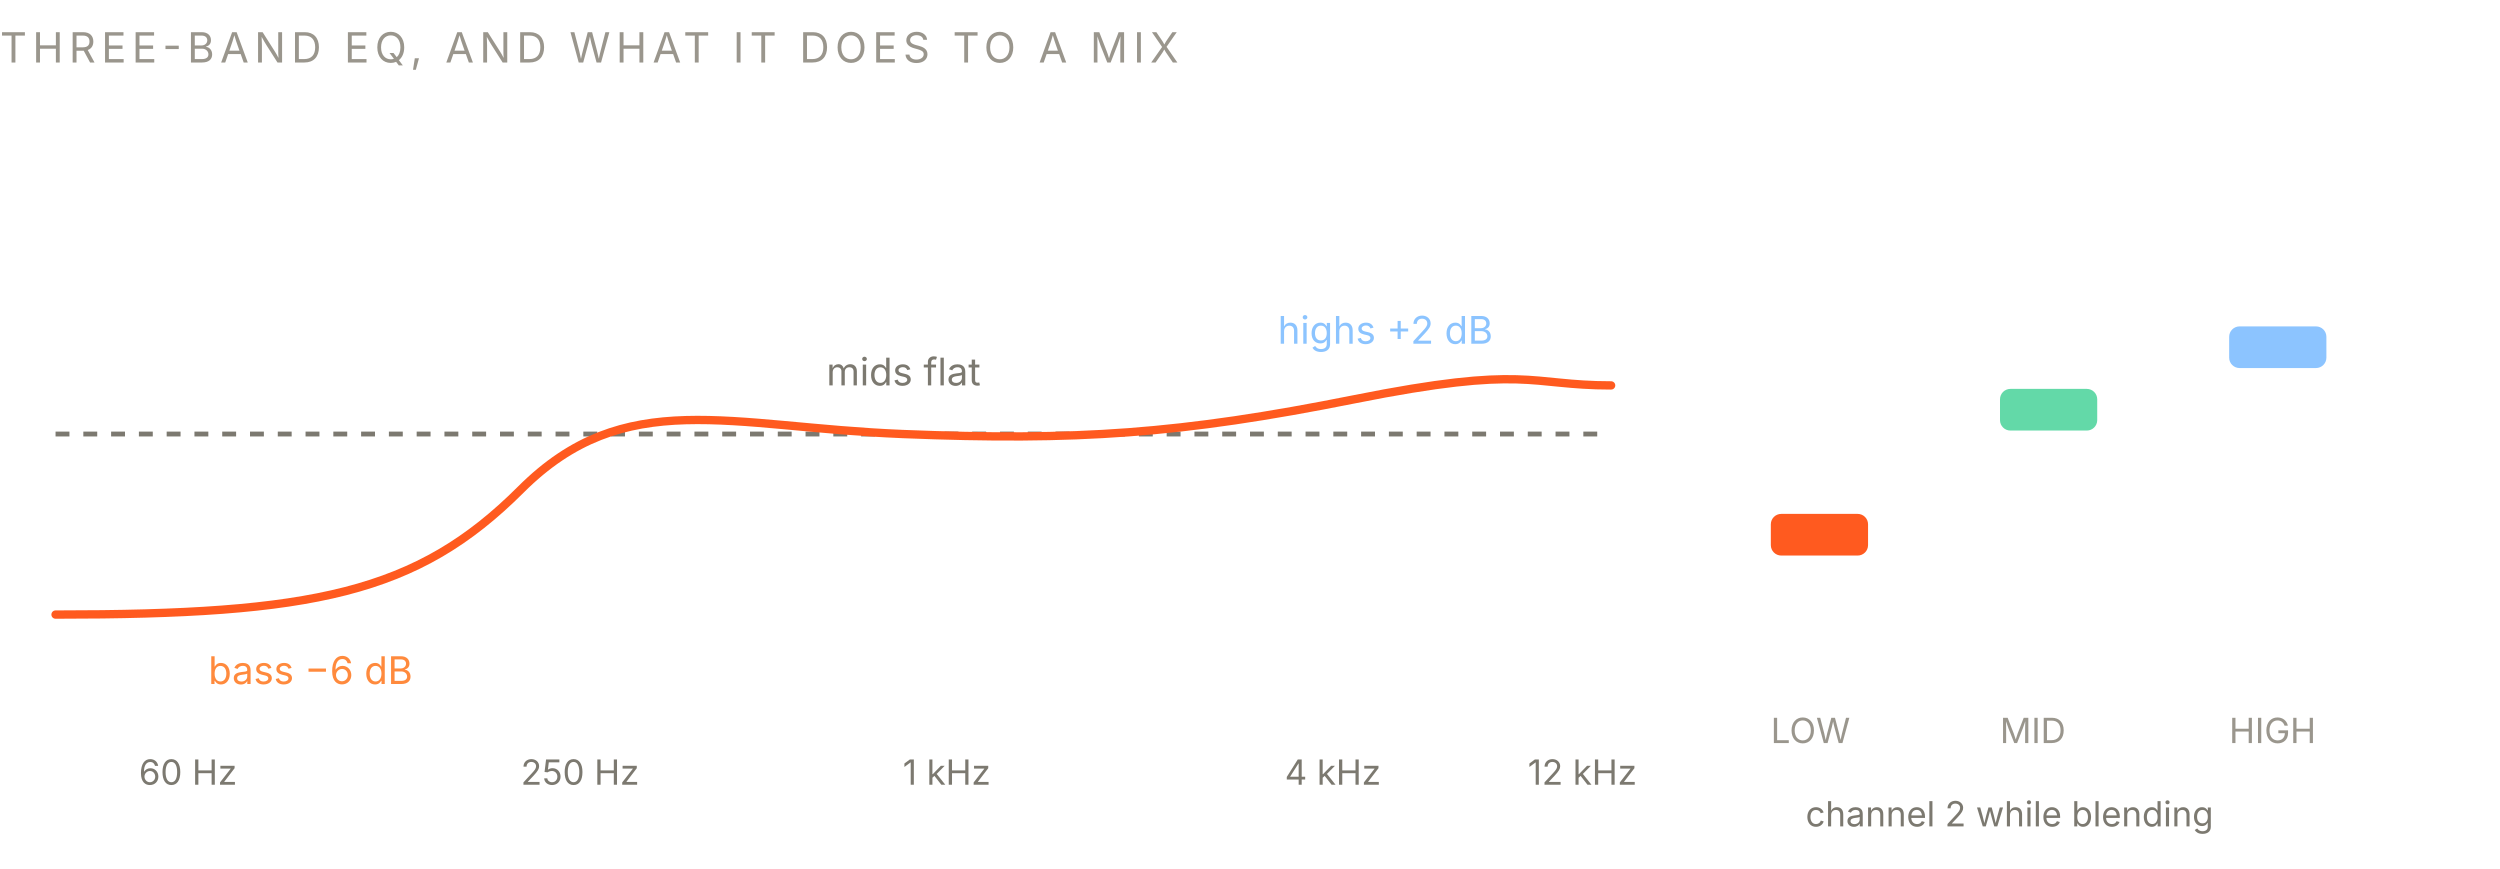
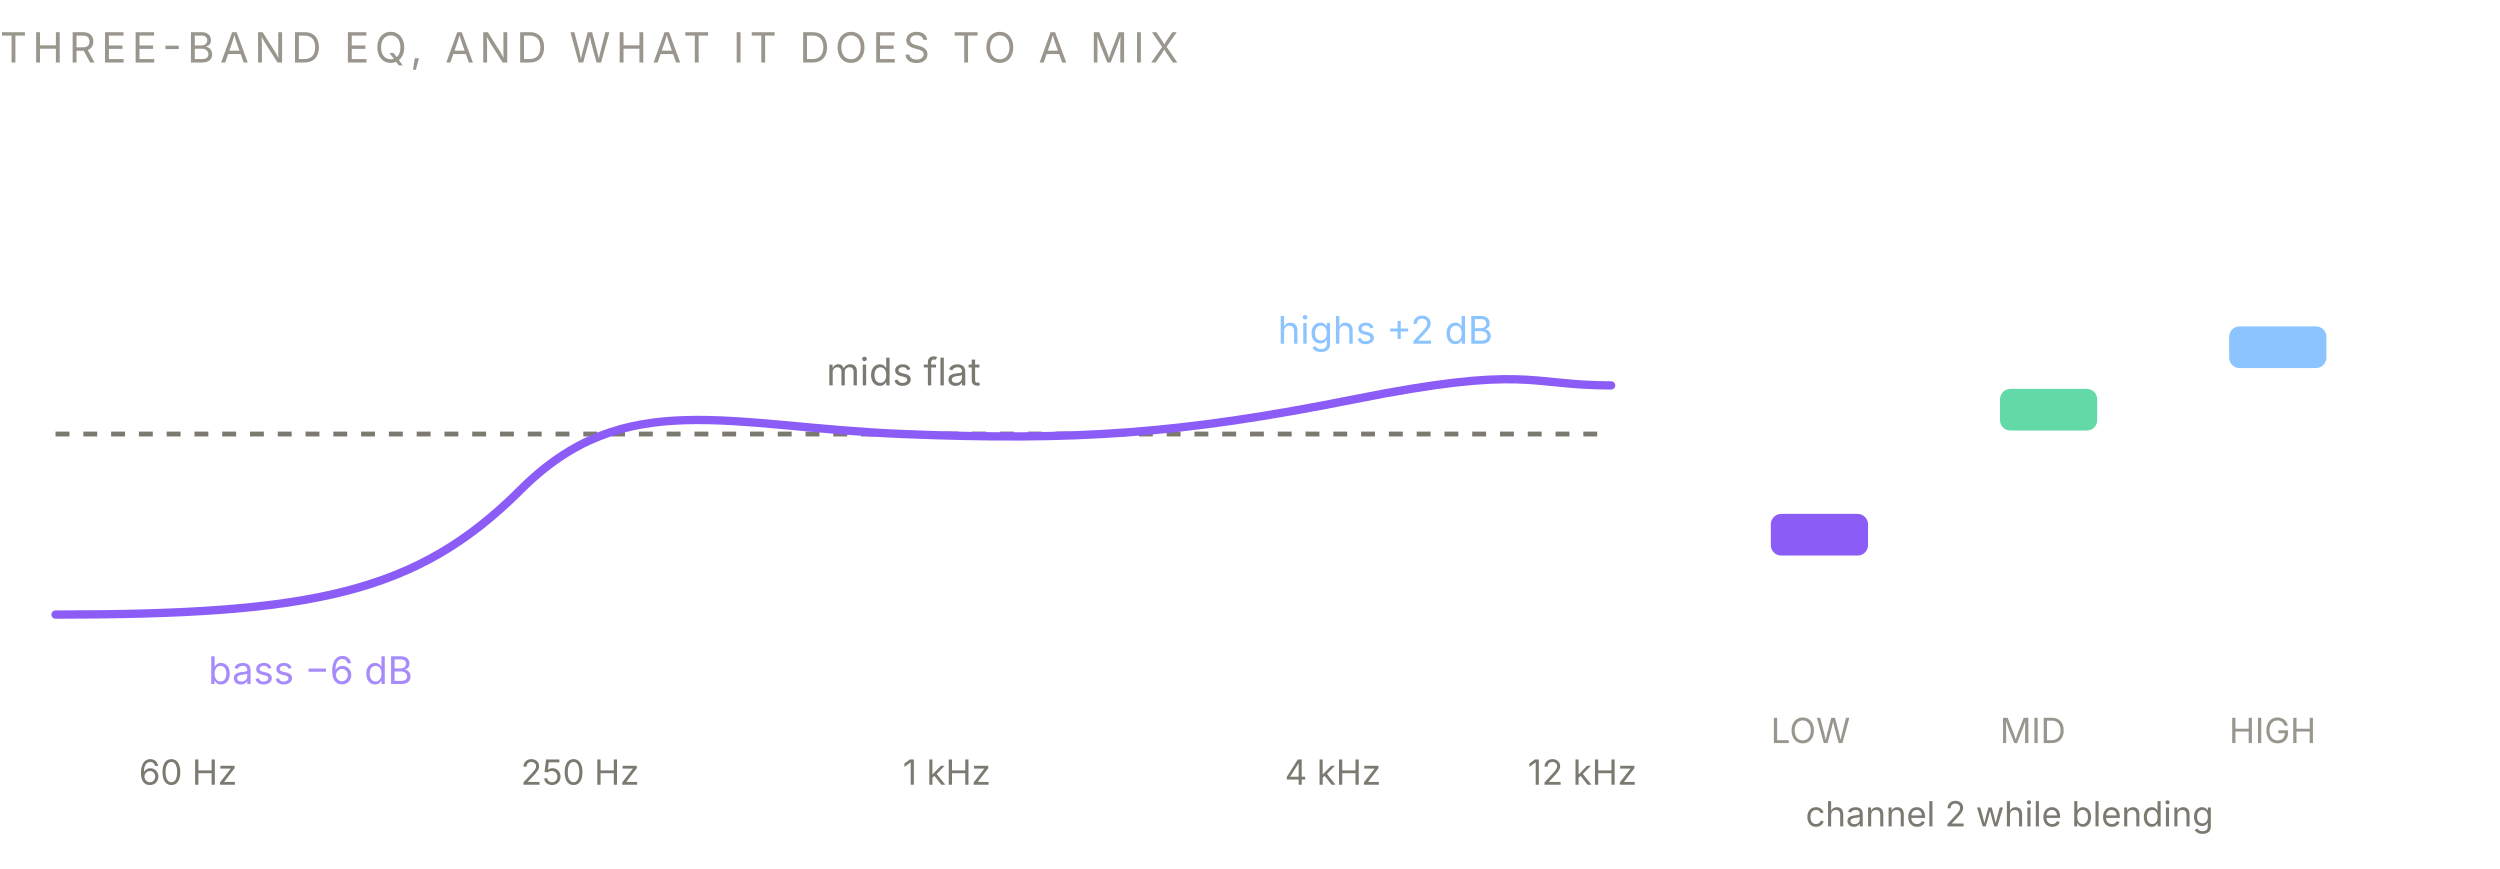
<svg xmlns="http://www.w3.org/2000/svg" viewBox="0 0 720 250" width="720" height="250" role="img" aria-label="Diagram: three-band EQ curve with a bass cut and treble lift, plus fader positions">
  <text x="0" y="18" fill="#9a968d" font-size="12" letter-spacing="1.6" font-family="Inter, system-ui, sans-serif">THREE-BAND EQ, AND WHAT IT DOES TO A MIX</text>
  <rect x="10" y="40" width="460" height="170" fill="rgba(255,255,255,.02)" stroke="rgba(255,255,255,.12)" rx="6" />
  <line x1="10" y1="40" x2="10" y2="210" stroke="rgba(255,255,255,.05)" />
  <line x1="56" y1="40" x2="56" y2="210" stroke="rgba(255,255,255,.05)" />
  <line x1="102" y1="40" x2="102" y2="210" stroke="rgba(255,255,255,.05)" />
  <line x1="148" y1="40" x2="148" y2="210" stroke="rgba(255,255,255,.05)" />
  <line x1="194" y1="40" x2="194" y2="210" stroke="rgba(255,255,255,.05)" />
  <line x1="240" y1="40" x2="240" y2="210" stroke="rgba(255,255,255,.05)" />
  <line x1="286" y1="40" x2="286" y2="210" stroke="rgba(255,255,255,.05)" />
  <line x1="332" y1="40" x2="332" y2="210" stroke="rgba(255,255,255,.05)" />
  <line x1="378" y1="40" x2="378" y2="210" stroke="rgba(255,255,255,.05)" />
  <line x1="424" y1="40" x2="424" y2="210" stroke="rgba(255,255,255,.05)" />
  <line x1="10" y1="125.0" x2="470" y2="125.0" stroke="rgba(255,255,255,.12)" stroke-dasharray="3 4" />
  <path d="M16 125.0 H464" stroke="#7c7970" stroke-width="1.4" stroke-dasharray="4 4" />
-   <path d="M16 177.0 C 90 177.0, 120 171.0, 150 141.0 S 210 123.0, 260 125.0 S 340 125.0, 390 115.0 S 440 111.0, 464 111.0" fill="none" stroke="#ff5a1f" stroke-width="2.4" stroke-linecap="round" />
-   <text x="60" y="197.0" fill="#ff8a3d" font-size="11" font-family="Inter, system-ui, sans-serif">bass −6 dB</text>
+   <path d="M16 177.0 C 90 177.0, 120 171.0, 150 141.0 S 210 123.0, 260 125.0 S 340 125.0, 390 115.0 S 440 111.0, 464 111.0" fill="none" stroke="#8b5cf6" stroke-width="2.4" stroke-linecap="round" />
+   <text x="60" y="197.0" fill="#a78bfa" font-size="11" font-family="Inter, system-ui, sans-serif">bass −6 dB</text>
  <text x="238" y="111.0" fill="#7c7970" font-size="11" font-family="Inter, system-ui, sans-serif">mids flat</text>
  <text x="368" y="99.0" fill="#8cc4ff" font-size="11" font-family="Inter, system-ui, sans-serif">highs +2 dB</text>
  <text x="40" y="226" fill="#7c7970" font-size="10" font-family="Inter, system-ui, sans-serif">60 Hz</text>
  <text x="150" y="226" fill="#7c7970" font-size="10" font-family="Inter, system-ui, sans-serif">250 Hz</text>
  <text x="260" y="226" fill="#7c7970" font-size="10" font-family="Inter, system-ui, sans-serif">1 kHz</text>
  <text x="370" y="226" fill="#7c7970" font-size="10" font-family="Inter, system-ui, sans-serif">4 kHz</text>
  <text x="440" y="226" fill="#7c7970" font-size="10" font-family="Inter, system-ui, sans-serif">12 kHz</text>
  <rect x="520" y="46" width="8" height="150" rx="4" fill="rgba(255,255,255,.07)" />
-   <rect x="510" y="148.0" width="28" height="12" rx="3" fill="#ff5a1f" />
+   <rect x="510" y="148.0" width="28" height="12" rx="3" fill="#8b5cf6" />
  <text x="510" y="214" fill="#9a968d" font-size="10" font-family="Inter, system-ui, sans-serif">LOW</text>
  <rect x="586" y="46" width="8" height="150" rx="4" fill="rgba(255,255,255,.07)" />
  <rect x="576" y="112.0" width="28" height="12" rx="3" fill="#63d9a8" />
  <text x="576" y="214" fill="#9a968d" font-size="10" font-family="Inter, system-ui, sans-serif">MID</text>
  <rect x="652" y="46" width="8" height="150" rx="4" fill="rgba(255,255,255,.07)" />
  <rect x="642" y="94.0" width="28" height="12" rx="3" fill="#8cc4ff" />
  <text x="642" y="214" fill="#9a968d" font-size="10" font-family="Inter, system-ui, sans-serif">HIGH</text>
  <text x="520" y="238" fill="#7c7970" font-size="10" font-family="Inter, system-ui, sans-serif">channel 2 while blending</text>
</svg>
